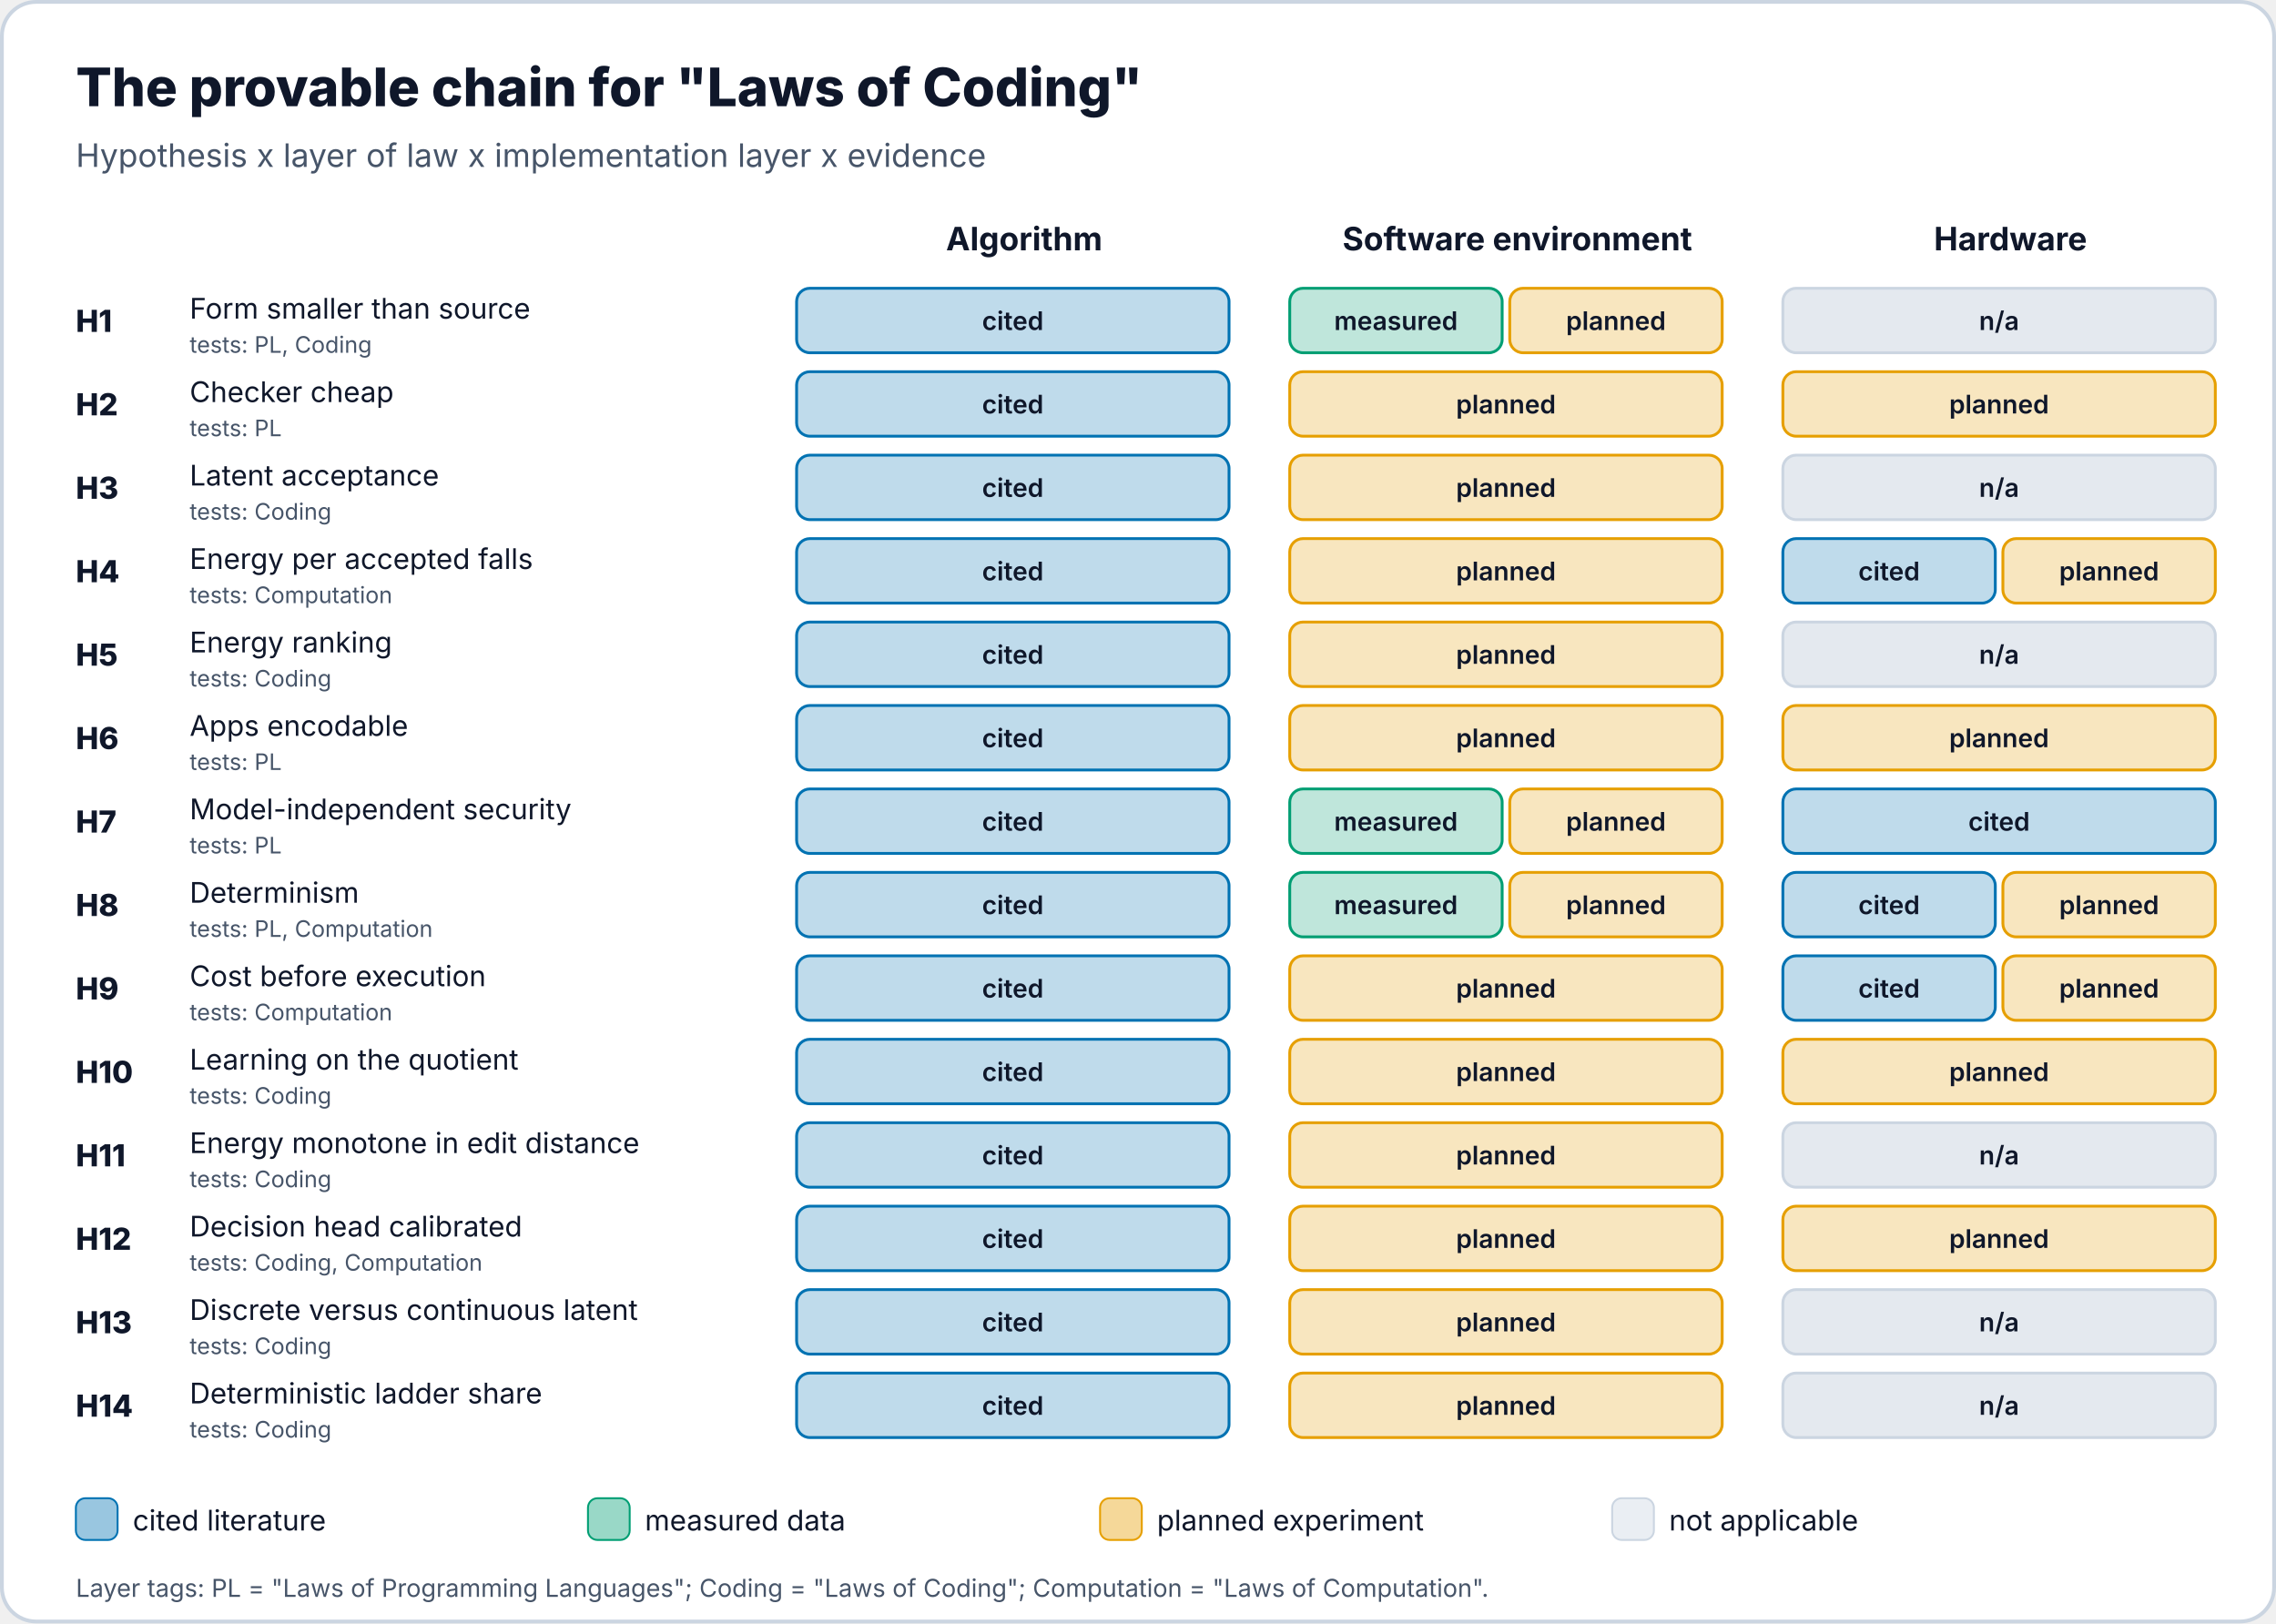
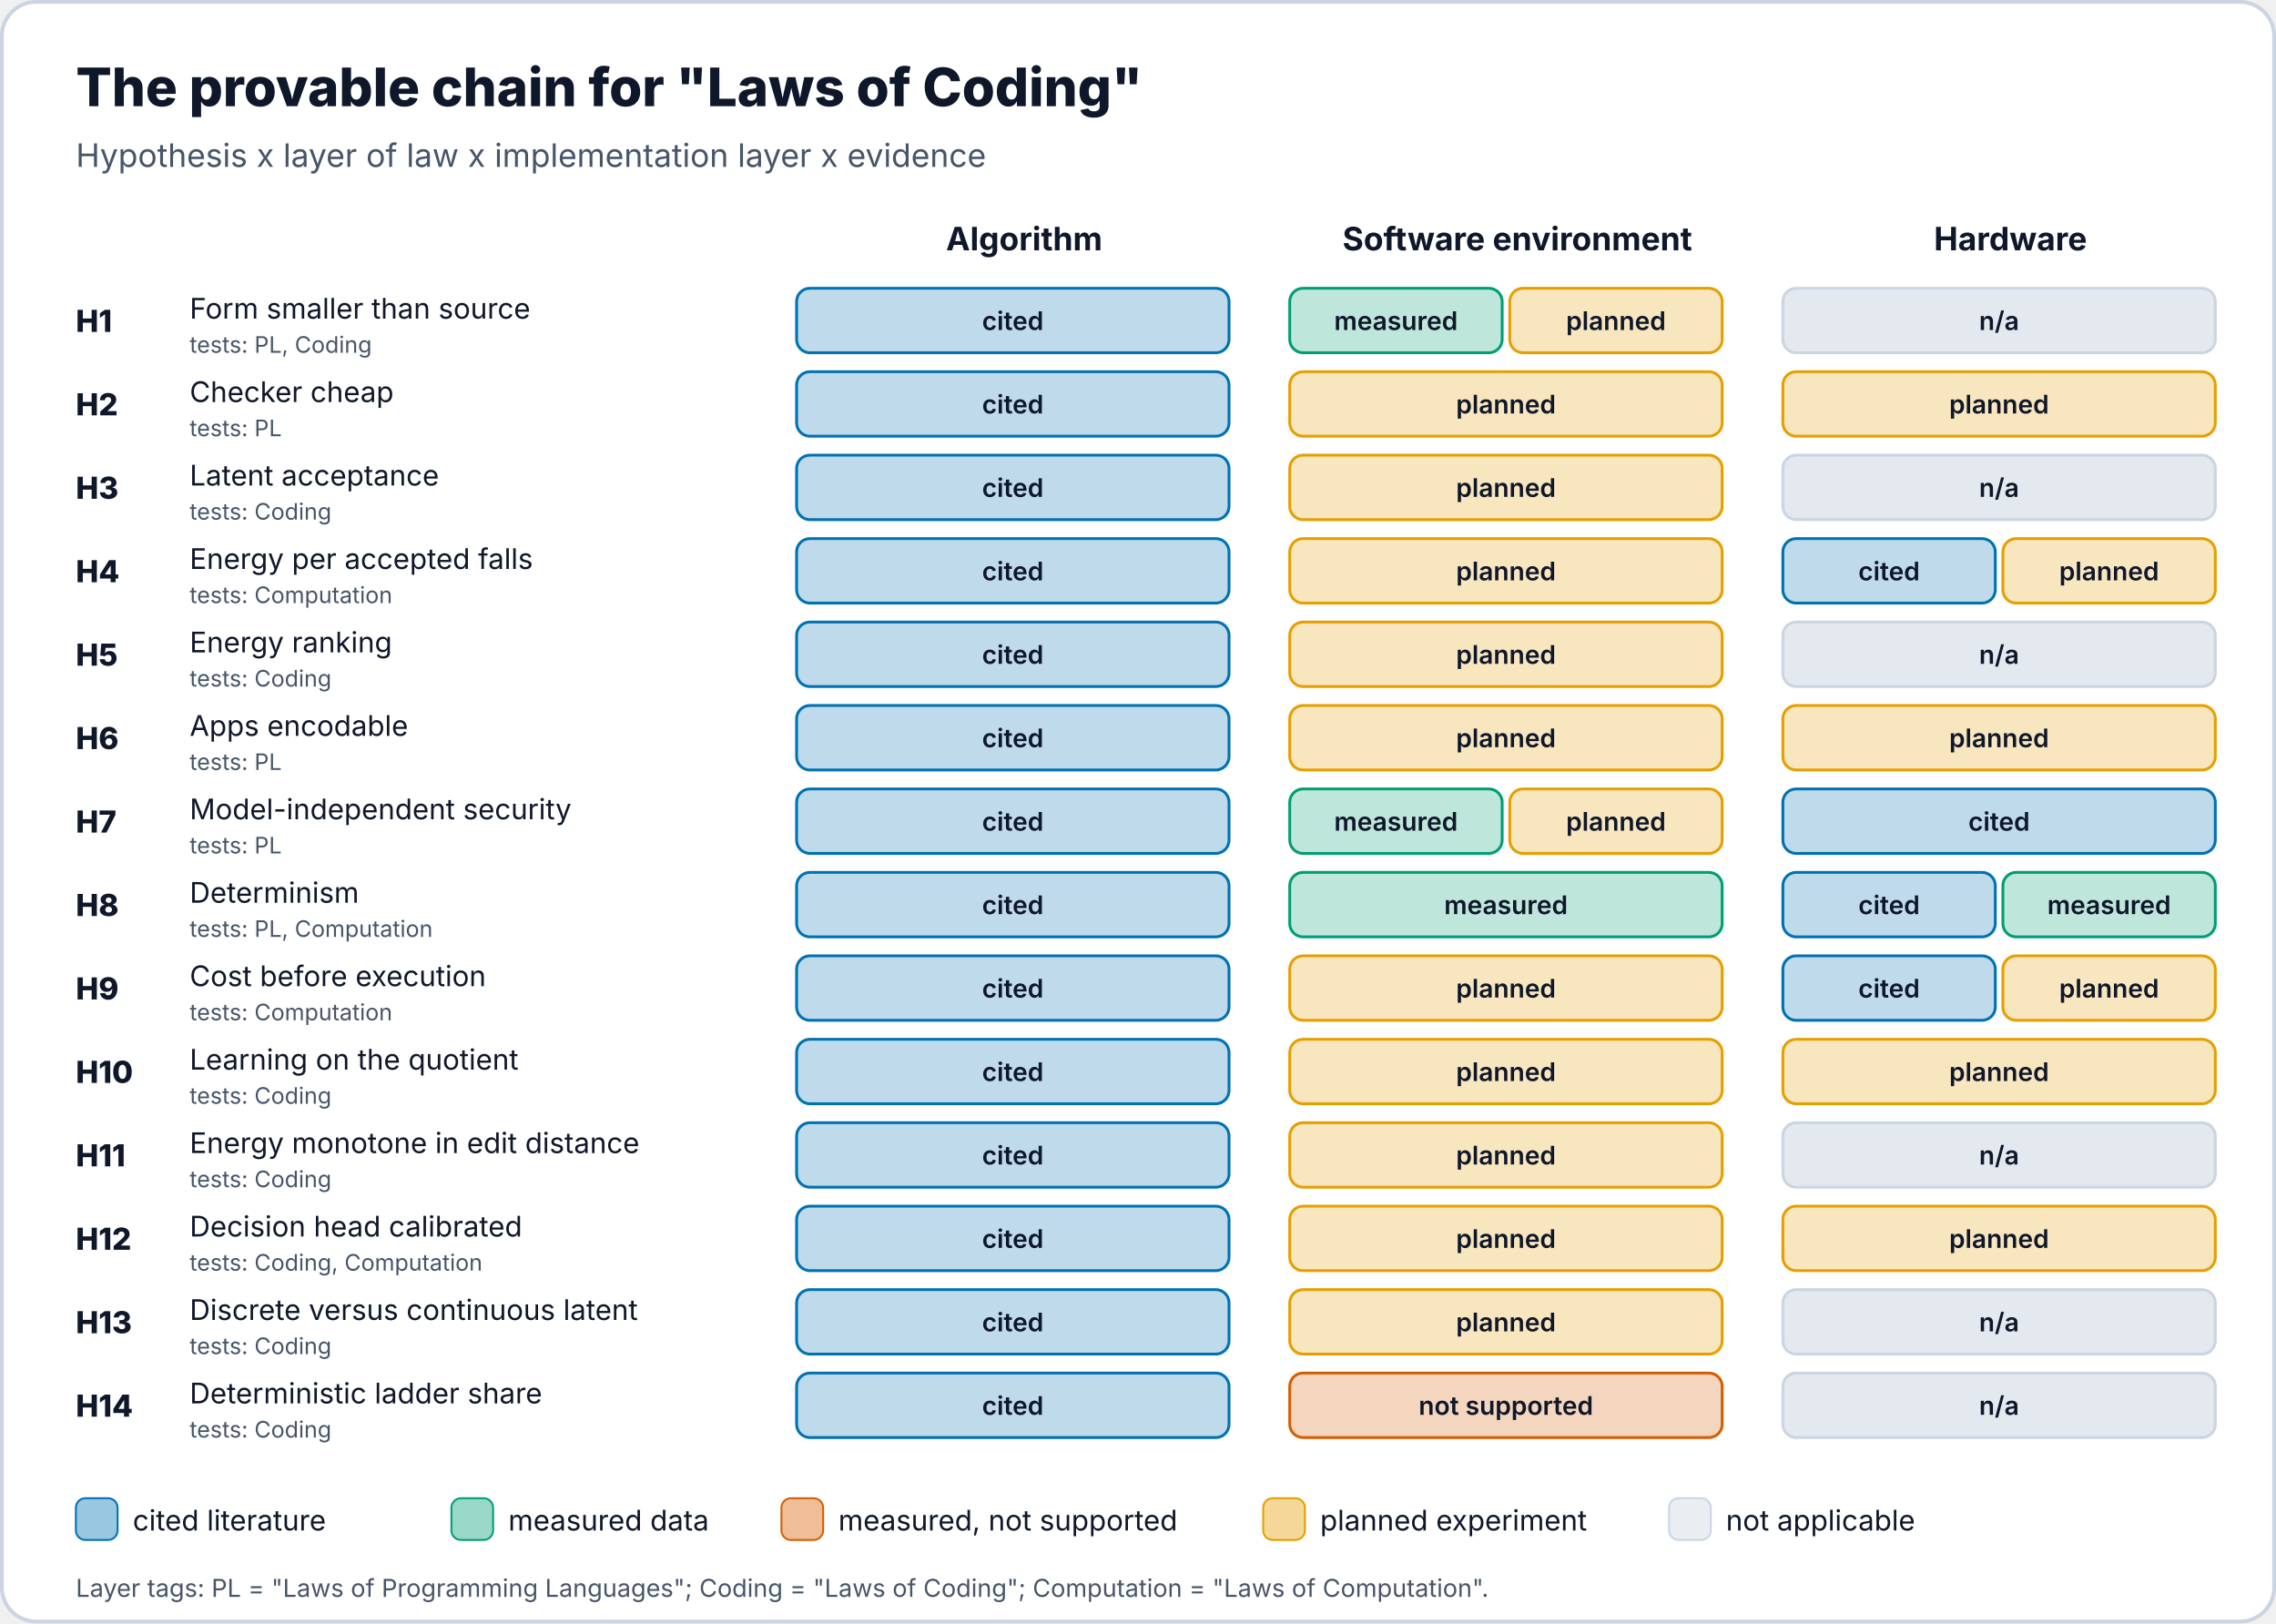
<svg xmlns="http://www.w3.org/2000/svg" width="1200" height="856" viewBox="0 0 1200 856">
  <rect x="1" y="1" width="1198" height="854" rx="18" fill="#fff" stroke="#cbd5e1" stroke-width="2" />
  <text x="40" y="56" font-family="Inter, 'DejaVu Sans', Helvetica, Arial, sans-serif" font-size="28" font-weight="800" fill="#0f172a" text-anchor="start">The provable chain for "Laws of Coding"</text>
  <text x="40" y="88" font-family="Inter, 'DejaVu Sans', Helvetica, Arial, sans-serif" font-size="17" font-weight="400" fill="#475569" text-anchor="start">Hypothesis x layer of law x implementation layer x evidence</text>
  <text x="540.0" y="132" font-family="Inter, 'DejaVu Sans', Helvetica, Arial, sans-serif" font-size="17" font-weight="700" fill="#0f172a" text-anchor="middle">Algorithm</text>
  <text x="800.0" y="132" font-family="Inter, 'DejaVu Sans', Helvetica, Arial, sans-serif" font-size="17" font-weight="700" fill="#0f172a" text-anchor="middle">Software environment</text>
  <text x="1060.0" y="132" font-family="Inter, 'DejaVu Sans', Helvetica, Arial, sans-serif" font-size="17" font-weight="700" fill="#0f172a" text-anchor="middle">Hardware</text>
  <text x="40" y="175" font-family="Inter, 'DejaVu Sans', Helvetica, Arial, sans-serif" font-size="16" font-weight="800" fill="#0f172a" text-anchor="start">H1</text>
  <text x="100" y="168" font-family="Inter, 'DejaVu Sans', Helvetica, Arial, sans-serif" font-size="15" font-weight="400" fill="#0f172a" text-anchor="start">Form smaller than source</text>
  <text x="100" y="186" font-family="Inter, 'DejaVu Sans', Helvetica, Arial, sans-serif" font-size="12" font-weight="400" fill="#475569" text-anchor="start">tests: PL, Coding</text>
  <rect x="420.0" y="152" width="228.0" height="34" rx="7" fill="#0072B2" fill-opacity="0.25" stroke="#0072B2" stroke-width="1.5" />
  <text x="534.0" y="174" font-family="Inter, 'DejaVu Sans', Helvetica, Arial, sans-serif" font-size="13.5" font-weight="600" fill="#0f172a" text-anchor="middle">cited</text>
  <rect x="680.0" y="152" width="112.0" height="34" rx="7" fill="#009E73" fill-opacity="0.25" stroke="#009E73" stroke-width="1.5" />
  <text x="736.0" y="174" font-family="Inter, 'DejaVu Sans', Helvetica, Arial, sans-serif" font-size="13.5" font-weight="600" fill="#0f172a" text-anchor="middle">measured</text>
  <rect x="796.0" y="152" width="112.0" height="34" rx="7" fill="#E69F00" fill-opacity="0.25" stroke="#E69F00" stroke-width="1.5" />
  <text x="852.0" y="174" font-family="Inter, 'DejaVu Sans', Helvetica, Arial, sans-serif" font-size="13.5" font-weight="600" fill="#0f172a" text-anchor="middle">planned</text>
  <rect x="940.0" y="152" width="228.0" height="34" rx="7" fill="#cbd5e1" fill-opacity="0.5" stroke="#cbd5e1" stroke-width="1.5" />
  <text x="1054.0" y="174" font-family="Inter, 'DejaVu Sans', Helvetica, Arial, sans-serif" font-size="13.5" font-weight="600" fill="#0f172a" text-anchor="middle">n/a</text>
  <text x="40" y="219" font-family="Inter, 'DejaVu Sans', Helvetica, Arial, sans-serif" font-size="16" font-weight="800" fill="#0f172a" text-anchor="start">H2</text>
  <text x="100" y="212" font-family="Inter, 'DejaVu Sans', Helvetica, Arial, sans-serif" font-size="15" font-weight="400" fill="#0f172a" text-anchor="start">Checker cheap</text>
  <text x="100" y="230" font-family="Inter, 'DejaVu Sans', Helvetica, Arial, sans-serif" font-size="12" font-weight="400" fill="#475569" text-anchor="start">tests: PL</text>
  <rect x="420.0" y="196" width="228.0" height="34" rx="7" fill="#0072B2" fill-opacity="0.25" stroke="#0072B2" stroke-width="1.5" />
  <text x="534.0" y="218" font-family="Inter, 'DejaVu Sans', Helvetica, Arial, sans-serif" font-size="13.5" font-weight="600" fill="#0f172a" text-anchor="middle">cited</text>
  <rect x="680.0" y="196" width="228.0" height="34" rx="7" fill="#E69F00" fill-opacity="0.25" stroke="#E69F00" stroke-width="1.5" />
  <text x="794.0" y="218" font-family="Inter, 'DejaVu Sans', Helvetica, Arial, sans-serif" font-size="13.5" font-weight="600" fill="#0f172a" text-anchor="middle">planned</text>
  <rect x="940.0" y="196" width="228.0" height="34" rx="7" fill="#E69F00" fill-opacity="0.25" stroke="#E69F00" stroke-width="1.5" />
  <text x="1054.0" y="218" font-family="Inter, 'DejaVu Sans', Helvetica, Arial, sans-serif" font-size="13.5" font-weight="600" fill="#0f172a" text-anchor="middle">planned</text>
  <text x="40" y="263" font-family="Inter, 'DejaVu Sans', Helvetica, Arial, sans-serif" font-size="16" font-weight="800" fill="#0f172a" text-anchor="start">H3</text>
  <text x="100" y="256" font-family="Inter, 'DejaVu Sans', Helvetica, Arial, sans-serif" font-size="15" font-weight="400" fill="#0f172a" text-anchor="start">Latent acceptance</text>
  <text x="100" y="274" font-family="Inter, 'DejaVu Sans', Helvetica, Arial, sans-serif" font-size="12" font-weight="400" fill="#475569" text-anchor="start">tests: Coding</text>
  <rect x="420.0" y="240" width="228.0" height="34" rx="7" fill="#0072B2" fill-opacity="0.25" stroke="#0072B2" stroke-width="1.5" />
  <text x="534.0" y="262" font-family="Inter, 'DejaVu Sans', Helvetica, Arial, sans-serif" font-size="13.5" font-weight="600" fill="#0f172a" text-anchor="middle">cited</text>
  <rect x="680.0" y="240" width="228.0" height="34" rx="7" fill="#E69F00" fill-opacity="0.25" stroke="#E69F00" stroke-width="1.5" />
  <text x="794.0" y="262" font-family="Inter, 'DejaVu Sans', Helvetica, Arial, sans-serif" font-size="13.5" font-weight="600" fill="#0f172a" text-anchor="middle">planned</text>
  <rect x="940.0" y="240" width="228.0" height="34" rx="7" fill="#cbd5e1" fill-opacity="0.5" stroke="#cbd5e1" stroke-width="1.5" />
  <text x="1054.0" y="262" font-family="Inter, 'DejaVu Sans', Helvetica, Arial, sans-serif" font-size="13.5" font-weight="600" fill="#0f172a" text-anchor="middle">n/a</text>
  <text x="40" y="307" font-family="Inter, 'DejaVu Sans', Helvetica, Arial, sans-serif" font-size="16" font-weight="800" fill="#0f172a" text-anchor="start">H4</text>
  <text x="100" y="300" font-family="Inter, 'DejaVu Sans', Helvetica, Arial, sans-serif" font-size="15" font-weight="400" fill="#0f172a" text-anchor="start">Energy per accepted falls</text>
  <text x="100" y="318" font-family="Inter, 'DejaVu Sans', Helvetica, Arial, sans-serif" font-size="12" font-weight="400" fill="#475569" text-anchor="start">tests: Computation</text>
  <rect x="420.0" y="284" width="228.0" height="34" rx="7" fill="#0072B2" fill-opacity="0.25" stroke="#0072B2" stroke-width="1.5" />
  <text x="534.0" y="306" font-family="Inter, 'DejaVu Sans', Helvetica, Arial, sans-serif" font-size="13.5" font-weight="600" fill="#0f172a" text-anchor="middle">cited</text>
  <rect x="680.0" y="284" width="228.0" height="34" rx="7" fill="#E69F00" fill-opacity="0.25" stroke="#E69F00" stroke-width="1.5" />
  <text x="794.0" y="306" font-family="Inter, 'DejaVu Sans', Helvetica, Arial, sans-serif" font-size="13.5" font-weight="600" fill="#0f172a" text-anchor="middle">planned</text>
  <rect x="940.0" y="284" width="112.0" height="34" rx="7" fill="#0072B2" fill-opacity="0.25" stroke="#0072B2" stroke-width="1.5" />
  <text x="996.0" y="306" font-family="Inter, 'DejaVu Sans', Helvetica, Arial, sans-serif" font-size="13.5" font-weight="600" fill="#0f172a" text-anchor="middle">cited</text>
  <rect x="1056.0" y="284" width="112.0" height="34" rx="7" fill="#E69F00" fill-opacity="0.25" stroke="#E69F00" stroke-width="1.5" />
  <text x="1112.0" y="306" font-family="Inter, 'DejaVu Sans', Helvetica, Arial, sans-serif" font-size="13.5" font-weight="600" fill="#0f172a" text-anchor="middle">planned</text>
  <text x="40" y="351" font-family="Inter, 'DejaVu Sans', Helvetica, Arial, sans-serif" font-size="16" font-weight="800" fill="#0f172a" text-anchor="start">H5</text>
  <text x="100" y="344" font-family="Inter, 'DejaVu Sans', Helvetica, Arial, sans-serif" font-size="15" font-weight="400" fill="#0f172a" text-anchor="start">Energy ranking</text>
  <text x="100" y="362" font-family="Inter, 'DejaVu Sans', Helvetica, Arial, sans-serif" font-size="12" font-weight="400" fill="#475569" text-anchor="start">tests: Coding</text>
  <rect x="420.0" y="328" width="228.0" height="34" rx="7" fill="#0072B2" fill-opacity="0.25" stroke="#0072B2" stroke-width="1.5" />
  <text x="534.0" y="350" font-family="Inter, 'DejaVu Sans', Helvetica, Arial, sans-serif" font-size="13.5" font-weight="600" fill="#0f172a" text-anchor="middle">cited</text>
  <rect x="680.0" y="328" width="228.0" height="34" rx="7" fill="#E69F00" fill-opacity="0.25" stroke="#E69F00" stroke-width="1.5" />
  <text x="794.0" y="350" font-family="Inter, 'DejaVu Sans', Helvetica, Arial, sans-serif" font-size="13.5" font-weight="600" fill="#0f172a" text-anchor="middle">planned</text>
  <rect x="940.0" y="328" width="228.0" height="34" rx="7" fill="#cbd5e1" fill-opacity="0.5" stroke="#cbd5e1" stroke-width="1.5" />
  <text x="1054.0" y="350" font-family="Inter, 'DejaVu Sans', Helvetica, Arial, sans-serif" font-size="13.5" font-weight="600" fill="#0f172a" text-anchor="middle">n/a</text>
  <text x="40" y="395" font-family="Inter, 'DejaVu Sans', Helvetica, Arial, sans-serif" font-size="16" font-weight="800" fill="#0f172a" text-anchor="start">H6</text>
  <text x="100" y="388" font-family="Inter, 'DejaVu Sans', Helvetica, Arial, sans-serif" font-size="15" font-weight="400" fill="#0f172a" text-anchor="start">Apps encodable</text>
  <text x="100" y="406" font-family="Inter, 'DejaVu Sans', Helvetica, Arial, sans-serif" font-size="12" font-weight="400" fill="#475569" text-anchor="start">tests: PL</text>
  <rect x="420.0" y="372" width="228.0" height="34" rx="7" fill="#0072B2" fill-opacity="0.25" stroke="#0072B2" stroke-width="1.5" />
  <text x="534.0" y="394" font-family="Inter, 'DejaVu Sans', Helvetica, Arial, sans-serif" font-size="13.5" font-weight="600" fill="#0f172a" text-anchor="middle">cited</text>
  <rect x="680.0" y="372" width="228.0" height="34" rx="7" fill="#E69F00" fill-opacity="0.25" stroke="#E69F00" stroke-width="1.5" />
  <text x="794.0" y="394" font-family="Inter, 'DejaVu Sans', Helvetica, Arial, sans-serif" font-size="13.5" font-weight="600" fill="#0f172a" text-anchor="middle">planned</text>
  <rect x="940.0" y="372" width="228.0" height="34" rx="7" fill="#E69F00" fill-opacity="0.25" stroke="#E69F00" stroke-width="1.5" />
  <text x="1054.0" y="394" font-family="Inter, 'DejaVu Sans', Helvetica, Arial, sans-serif" font-size="13.5" font-weight="600" fill="#0f172a" text-anchor="middle">planned</text>
  <text x="40" y="439" font-family="Inter, 'DejaVu Sans', Helvetica, Arial, sans-serif" font-size="16" font-weight="800" fill="#0f172a" text-anchor="start">H7</text>
  <text x="100" y="432" font-family="Inter, 'DejaVu Sans', Helvetica, Arial, sans-serif" font-size="15" font-weight="400" fill="#0f172a" text-anchor="start">Model-independent security</text>
  <text x="100" y="450" font-family="Inter, 'DejaVu Sans', Helvetica, Arial, sans-serif" font-size="12" font-weight="400" fill="#475569" text-anchor="start">tests: PL</text>
  <rect x="420.0" y="416" width="228.0" height="34" rx="7" fill="#0072B2" fill-opacity="0.25" stroke="#0072B2" stroke-width="1.5" />
  <text x="534.0" y="438" font-family="Inter, 'DejaVu Sans', Helvetica, Arial, sans-serif" font-size="13.5" font-weight="600" fill="#0f172a" text-anchor="middle">cited</text>
  <rect x="680.0" y="416" width="112.0" height="34" rx="7" fill="#009E73" fill-opacity="0.25" stroke="#009E73" stroke-width="1.5" />
  <text x="736.0" y="438" font-family="Inter, 'DejaVu Sans', Helvetica, Arial, sans-serif" font-size="13.5" font-weight="600" fill="#0f172a" text-anchor="middle">measured</text>
  <rect x="796.0" y="416" width="112.0" height="34" rx="7" fill="#E69F00" fill-opacity="0.25" stroke="#E69F00" stroke-width="1.5" />
  <text x="852.0" y="438" font-family="Inter, 'DejaVu Sans', Helvetica, Arial, sans-serif" font-size="13.5" font-weight="600" fill="#0f172a" text-anchor="middle">planned</text>
  <rect x="940.0" y="416" width="228.0" height="34" rx="7" fill="#0072B2" fill-opacity="0.25" stroke="#0072B2" stroke-width="1.5" />
  <text x="1054.0" y="438" font-family="Inter, 'DejaVu Sans', Helvetica, Arial, sans-serif" font-size="13.5" font-weight="600" fill="#0f172a" text-anchor="middle">cited</text>
  <text x="40" y="483" font-family="Inter, 'DejaVu Sans', Helvetica, Arial, sans-serif" font-size="16" font-weight="800" fill="#0f172a" text-anchor="start">H8</text>
  <text x="100" y="476" font-family="Inter, 'DejaVu Sans', Helvetica, Arial, sans-serif" font-size="15" font-weight="400" fill="#0f172a" text-anchor="start">Determinism</text>
  <text x="100" y="494" font-family="Inter, 'DejaVu Sans', Helvetica, Arial, sans-serif" font-size="12" font-weight="400" fill="#475569" text-anchor="start">tests: PL, Computation</text>
  <rect x="420.0" y="460" width="228.0" height="34" rx="7" fill="#0072B2" fill-opacity="0.25" stroke="#0072B2" stroke-width="1.5" />
  <text x="534.0" y="482" font-family="Inter, 'DejaVu Sans', Helvetica, Arial, sans-serif" font-size="13.5" font-weight="600" fill="#0f172a" text-anchor="middle">cited</text>
-   <rect x="680.0" y="460" width="112.0" height="34" rx="7" fill="#009E73" fill-opacity="0.25" stroke="#009E73" stroke-width="1.5" />
-   <text x="736.0" y="482" font-family="Inter, 'DejaVu Sans', Helvetica, Arial, sans-serif" font-size="13.5" font-weight="600" fill="#0f172a" text-anchor="middle">measured</text>
-   <rect x="796.0" y="460" width="112.0" height="34" rx="7" fill="#E69F00" fill-opacity="0.25" stroke="#E69F00" stroke-width="1.5" />
-   <text x="852.0" y="482" font-family="Inter, 'DejaVu Sans', Helvetica, Arial, sans-serif" font-size="13.5" font-weight="600" fill="#0f172a" text-anchor="middle">planned</text>
+   <rect x="680.0" y="460" width="228.0" height="34" rx="7" fill="#009E73" fill-opacity="0.25" stroke="#009E73" stroke-width="1.5" />
+   <text x="794.0" y="482" font-family="Inter, 'DejaVu Sans', Helvetica, Arial, sans-serif" font-size="13.5" font-weight="600" fill="#0f172a" text-anchor="middle">measured</text>
  <rect x="940.0" y="460" width="112.0" height="34" rx="7" fill="#0072B2" fill-opacity="0.25" stroke="#0072B2" stroke-width="1.5" />
  <text x="996.0" y="482" font-family="Inter, 'DejaVu Sans', Helvetica, Arial, sans-serif" font-size="13.5" font-weight="600" fill="#0f172a" text-anchor="middle">cited</text>
-   <rect x="1056.0" y="460" width="112.0" height="34" rx="7" fill="#E69F00" fill-opacity="0.25" stroke="#E69F00" stroke-width="1.5" />
-   <text x="1112.0" y="482" font-family="Inter, 'DejaVu Sans', Helvetica, Arial, sans-serif" font-size="13.5" font-weight="600" fill="#0f172a" text-anchor="middle">planned</text>
+   <rect x="1056.0" y="460" width="112.0" height="34" rx="7" fill="#009E73" fill-opacity="0.25" stroke="#009E73" stroke-width="1.5" />
+   <text x="1112.0" y="482" font-family="Inter, 'DejaVu Sans', Helvetica, Arial, sans-serif" font-size="13.5" font-weight="600" fill="#0f172a" text-anchor="middle">measured</text>
  <text x="40" y="527" font-family="Inter, 'DejaVu Sans', Helvetica, Arial, sans-serif" font-size="16" font-weight="800" fill="#0f172a" text-anchor="start">H9</text>
  <text x="100" y="520" font-family="Inter, 'DejaVu Sans', Helvetica, Arial, sans-serif" font-size="15" font-weight="400" fill="#0f172a" text-anchor="start">Cost before execution</text>
  <text x="100" y="538" font-family="Inter, 'DejaVu Sans', Helvetica, Arial, sans-serif" font-size="12" font-weight="400" fill="#475569" text-anchor="start">tests: Computation</text>
  <rect x="420.0" y="504" width="228.0" height="34" rx="7" fill="#0072B2" fill-opacity="0.25" stroke="#0072B2" stroke-width="1.5" />
  <text x="534.0" y="526" font-family="Inter, 'DejaVu Sans', Helvetica, Arial, sans-serif" font-size="13.5" font-weight="600" fill="#0f172a" text-anchor="middle">cited</text>
  <rect x="680.0" y="504" width="228.0" height="34" rx="7" fill="#E69F00" fill-opacity="0.25" stroke="#E69F00" stroke-width="1.5" />
  <text x="794.0" y="526" font-family="Inter, 'DejaVu Sans', Helvetica, Arial, sans-serif" font-size="13.5" font-weight="600" fill="#0f172a" text-anchor="middle">planned</text>
  <rect x="940.0" y="504" width="112.0" height="34" rx="7" fill="#0072B2" fill-opacity="0.25" stroke="#0072B2" stroke-width="1.5" />
  <text x="996.0" y="526" font-family="Inter, 'DejaVu Sans', Helvetica, Arial, sans-serif" font-size="13.5" font-weight="600" fill="#0f172a" text-anchor="middle">cited</text>
  <rect x="1056.0" y="504" width="112.0" height="34" rx="7" fill="#E69F00" fill-opacity="0.25" stroke="#E69F00" stroke-width="1.5" />
  <text x="1112.0" y="526" font-family="Inter, 'DejaVu Sans', Helvetica, Arial, sans-serif" font-size="13.5" font-weight="600" fill="#0f172a" text-anchor="middle">planned</text>
  <text x="40" y="571" font-family="Inter, 'DejaVu Sans', Helvetica, Arial, sans-serif" font-size="16" font-weight="800" fill="#0f172a" text-anchor="start">H10</text>
  <text x="100" y="564" font-family="Inter, 'DejaVu Sans', Helvetica, Arial, sans-serif" font-size="15" font-weight="400" fill="#0f172a" text-anchor="start">Learning on the quotient</text>
  <text x="100" y="582" font-family="Inter, 'DejaVu Sans', Helvetica, Arial, sans-serif" font-size="12" font-weight="400" fill="#475569" text-anchor="start">tests: Coding</text>
  <rect x="420.0" y="548" width="228.0" height="34" rx="7" fill="#0072B2" fill-opacity="0.25" stroke="#0072B2" stroke-width="1.5" />
  <text x="534.0" y="570" font-family="Inter, 'DejaVu Sans', Helvetica, Arial, sans-serif" font-size="13.5" font-weight="600" fill="#0f172a" text-anchor="middle">cited</text>
  <rect x="680.0" y="548" width="228.0" height="34" rx="7" fill="#E69F00" fill-opacity="0.25" stroke="#E69F00" stroke-width="1.5" />
  <text x="794.0" y="570" font-family="Inter, 'DejaVu Sans', Helvetica, Arial, sans-serif" font-size="13.5" font-weight="600" fill="#0f172a" text-anchor="middle">planned</text>
  <rect x="940.0" y="548" width="228.0" height="34" rx="7" fill="#E69F00" fill-opacity="0.25" stroke="#E69F00" stroke-width="1.5" />
  <text x="1054.0" y="570" font-family="Inter, 'DejaVu Sans', Helvetica, Arial, sans-serif" font-size="13.5" font-weight="600" fill="#0f172a" text-anchor="middle">planned</text>
  <text x="40" y="615" font-family="Inter, 'DejaVu Sans', Helvetica, Arial, sans-serif" font-size="16" font-weight="800" fill="#0f172a" text-anchor="start">H11</text>
  <text x="100" y="608" font-family="Inter, 'DejaVu Sans', Helvetica, Arial, sans-serif" font-size="15" font-weight="400" fill="#0f172a" text-anchor="start">Energy monotone in edit distance</text>
  <text x="100" y="626" font-family="Inter, 'DejaVu Sans', Helvetica, Arial, sans-serif" font-size="12" font-weight="400" fill="#475569" text-anchor="start">tests: Coding</text>
  <rect x="420.0" y="592" width="228.0" height="34" rx="7" fill="#0072B2" fill-opacity="0.25" stroke="#0072B2" stroke-width="1.5" />
  <text x="534.0" y="614" font-family="Inter, 'DejaVu Sans', Helvetica, Arial, sans-serif" font-size="13.5" font-weight="600" fill="#0f172a" text-anchor="middle">cited</text>
  <rect x="680.0" y="592" width="228.0" height="34" rx="7" fill="#E69F00" fill-opacity="0.25" stroke="#E69F00" stroke-width="1.5" />
  <text x="794.0" y="614" font-family="Inter, 'DejaVu Sans', Helvetica, Arial, sans-serif" font-size="13.5" font-weight="600" fill="#0f172a" text-anchor="middle">planned</text>
  <rect x="940.0" y="592" width="228.0" height="34" rx="7" fill="#cbd5e1" fill-opacity="0.5" stroke="#cbd5e1" stroke-width="1.5" />
  <text x="1054.0" y="614" font-family="Inter, 'DejaVu Sans', Helvetica, Arial, sans-serif" font-size="13.5" font-weight="600" fill="#0f172a" text-anchor="middle">n/a</text>
  <text x="40" y="659" font-family="Inter, 'DejaVu Sans', Helvetica, Arial, sans-serif" font-size="16" font-weight="800" fill="#0f172a" text-anchor="start">H12</text>
  <text x="100" y="652" font-family="Inter, 'DejaVu Sans', Helvetica, Arial, sans-serif" font-size="15" font-weight="400" fill="#0f172a" text-anchor="start">Decision head calibrated</text>
  <text x="100" y="670" font-family="Inter, 'DejaVu Sans', Helvetica, Arial, sans-serif" font-size="12" font-weight="400" fill="#475569" text-anchor="start">tests: Coding, Computation</text>
  <rect x="420.0" y="636" width="228.0" height="34" rx="7" fill="#0072B2" fill-opacity="0.25" stroke="#0072B2" stroke-width="1.5" />
  <text x="534.0" y="658" font-family="Inter, 'DejaVu Sans', Helvetica, Arial, sans-serif" font-size="13.5" font-weight="600" fill="#0f172a" text-anchor="middle">cited</text>
  <rect x="680.0" y="636" width="228.0" height="34" rx="7" fill="#E69F00" fill-opacity="0.25" stroke="#E69F00" stroke-width="1.5" />
  <text x="794.0" y="658" font-family="Inter, 'DejaVu Sans', Helvetica, Arial, sans-serif" font-size="13.5" font-weight="600" fill="#0f172a" text-anchor="middle">planned</text>
  <rect x="940.0" y="636" width="228.0" height="34" rx="7" fill="#E69F00" fill-opacity="0.25" stroke="#E69F00" stroke-width="1.5" />
  <text x="1054.0" y="658" font-family="Inter, 'DejaVu Sans', Helvetica, Arial, sans-serif" font-size="13.5" font-weight="600" fill="#0f172a" text-anchor="middle">planned</text>
  <text x="40" y="703" font-family="Inter, 'DejaVu Sans', Helvetica, Arial, sans-serif" font-size="16" font-weight="800" fill="#0f172a" text-anchor="start">H13</text>
  <text x="100" y="696" font-family="Inter, 'DejaVu Sans', Helvetica, Arial, sans-serif" font-size="15" font-weight="400" fill="#0f172a" text-anchor="start">Discrete versus continuous latent</text>
  <text x="100" y="714" font-family="Inter, 'DejaVu Sans', Helvetica, Arial, sans-serif" font-size="12" font-weight="400" fill="#475569" text-anchor="start">tests: Coding</text>
  <rect x="420.0" y="680" width="228.0" height="34" rx="7" fill="#0072B2" fill-opacity="0.25" stroke="#0072B2" stroke-width="1.5" />
  <text x="534.0" y="702" font-family="Inter, 'DejaVu Sans', Helvetica, Arial, sans-serif" font-size="13.5" font-weight="600" fill="#0f172a" text-anchor="middle">cited</text>
  <rect x="680.0" y="680" width="228.0" height="34" rx="7" fill="#E69F00" fill-opacity="0.25" stroke="#E69F00" stroke-width="1.5" />
  <text x="794.0" y="702" font-family="Inter, 'DejaVu Sans', Helvetica, Arial, sans-serif" font-size="13.5" font-weight="600" fill="#0f172a" text-anchor="middle">planned</text>
  <rect x="940.0" y="680" width="228.0" height="34" rx="7" fill="#cbd5e1" fill-opacity="0.5" stroke="#cbd5e1" stroke-width="1.5" />
  <text x="1054.0" y="702" font-family="Inter, 'DejaVu Sans', Helvetica, Arial, sans-serif" font-size="13.5" font-weight="600" fill="#0f172a" text-anchor="middle">n/a</text>
  <text x="40" y="747" font-family="Inter, 'DejaVu Sans', Helvetica, Arial, sans-serif" font-size="16" font-weight="800" fill="#0f172a" text-anchor="start">H14</text>
  <text x="100" y="740" font-family="Inter, 'DejaVu Sans', Helvetica, Arial, sans-serif" font-size="15" font-weight="400" fill="#0f172a" text-anchor="start">Deterministic ladder share</text>
  <text x="100" y="758" font-family="Inter, 'DejaVu Sans', Helvetica, Arial, sans-serif" font-size="12" font-weight="400" fill="#475569" text-anchor="start">tests: Coding</text>
  <rect x="420.0" y="724" width="228.0" height="34" rx="7" fill="#0072B2" fill-opacity="0.25" stroke="#0072B2" stroke-width="1.5" />
  <text x="534.0" y="746" font-family="Inter, 'DejaVu Sans', Helvetica, Arial, sans-serif" font-size="13.5" font-weight="600" fill="#0f172a" text-anchor="middle">cited</text>
-   <rect x="680.0" y="724" width="228.0" height="34" rx="7" fill="#E69F00" fill-opacity="0.25" stroke="#E69F00" stroke-width="1.5" />
-   <text x="794.0" y="746" font-family="Inter, 'DejaVu Sans', Helvetica, Arial, sans-serif" font-size="13.5" font-weight="600" fill="#0f172a" text-anchor="middle">planned</text>
+   <rect x="680.0" y="724" width="228.0" height="34" rx="7" fill="#D55E00" fill-opacity="0.25" stroke="#D55E00" stroke-width="1.5" />
+   <text x="794.0" y="746" font-family="Inter, 'DejaVu Sans', Helvetica, Arial, sans-serif" font-size="13.5" font-weight="600" fill="#0f172a" text-anchor="middle">not supported</text>
  <rect x="940.0" y="724" width="228.0" height="34" rx="7" fill="#cbd5e1" fill-opacity="0.5" stroke="#cbd5e1" stroke-width="1.5" />
  <text x="1054.0" y="746" font-family="Inter, 'DejaVu Sans', Helvetica, Arial, sans-serif" font-size="13.5" font-weight="600" fill="#0f172a" text-anchor="middle">n/a</text>
  <text x="40" y="842" font-family="Inter, 'DejaVu Sans', Helvetica, Arial, sans-serif" font-size="13" font-weight="400" fill="#475569" text-anchor="start">Layer tags: PL = "Laws of Programming Languages"; Coding = "Laws of Coding"; Computation = "Laws of Computation".</text>
  <rect x="40" y="790" width="22" height="22" rx="5" fill="#0072B2" fill-opacity="0.4" stroke="#0072B2" />
  <text x="70" y="807" font-family="Inter, 'DejaVu Sans', Helvetica, Arial, sans-serif" font-size="15" font-weight="400" fill="#0f172a" text-anchor="start">cited literature</text>
-   <rect x="310" y="790" width="22" height="22" rx="5" fill="#009E73" fill-opacity="0.4" stroke="#009E73" />
-   <text x="340" y="807" font-family="Inter, 'DejaVu Sans', Helvetica, Arial, sans-serif" font-size="15" font-weight="400" fill="#0f172a" text-anchor="start">measured data</text>
-   <rect x="580" y="790" width="22" height="22" rx="5" fill="#E69F00" fill-opacity="0.4" stroke="#E69F00" />
-   <text x="610" y="807" font-family="Inter, 'DejaVu Sans', Helvetica, Arial, sans-serif" font-size="15" font-weight="400" fill="#0f172a" text-anchor="start">planned experiment</text>
-   <rect x="850" y="790" width="22" height="22" rx="5" fill="#cbd5e1" fill-opacity="0.4" stroke="#cbd5e1" />
-   <text x="880" y="807" font-family="Inter, 'DejaVu Sans', Helvetica, Arial, sans-serif" font-size="15" font-weight="400" fill="#0f172a" text-anchor="start">not applicable</text>
+   <rect x="238" y="790" width="22" height="22" rx="5" fill="#009E73" fill-opacity="0.4" stroke="#009E73" />
+   <text x="268" y="807" font-family="Inter, 'DejaVu Sans', Helvetica, Arial, sans-serif" font-size="15" font-weight="400" fill="#0f172a" text-anchor="start">measured data</text>
+   <rect x="412" y="790" width="22" height="22" rx="5" fill="#D55E00" fill-opacity="0.4" stroke="#D55E00" />
+   <text x="442" y="807" font-family="Inter, 'DejaVu Sans', Helvetica, Arial, sans-serif" font-size="15" font-weight="400" fill="#0f172a" text-anchor="start">measured, not supported</text>
+   <rect x="666" y="790" width="22" height="22" rx="5" fill="#E69F00" fill-opacity="0.4" stroke="#E69F00" />
+   <text x="696" y="807" font-family="Inter, 'DejaVu Sans', Helvetica, Arial, sans-serif" font-size="15" font-weight="400" fill="#0f172a" text-anchor="start">planned experiment</text>
+   <rect x="880" y="790" width="22" height="22" rx="5" fill="#cbd5e1" fill-opacity="0.4" stroke="#cbd5e1" />
+   <text x="910" y="807" font-family="Inter, 'DejaVu Sans', Helvetica, Arial, sans-serif" font-size="15" font-weight="400" fill="#0f172a" text-anchor="start">not applicable</text>
</svg>
